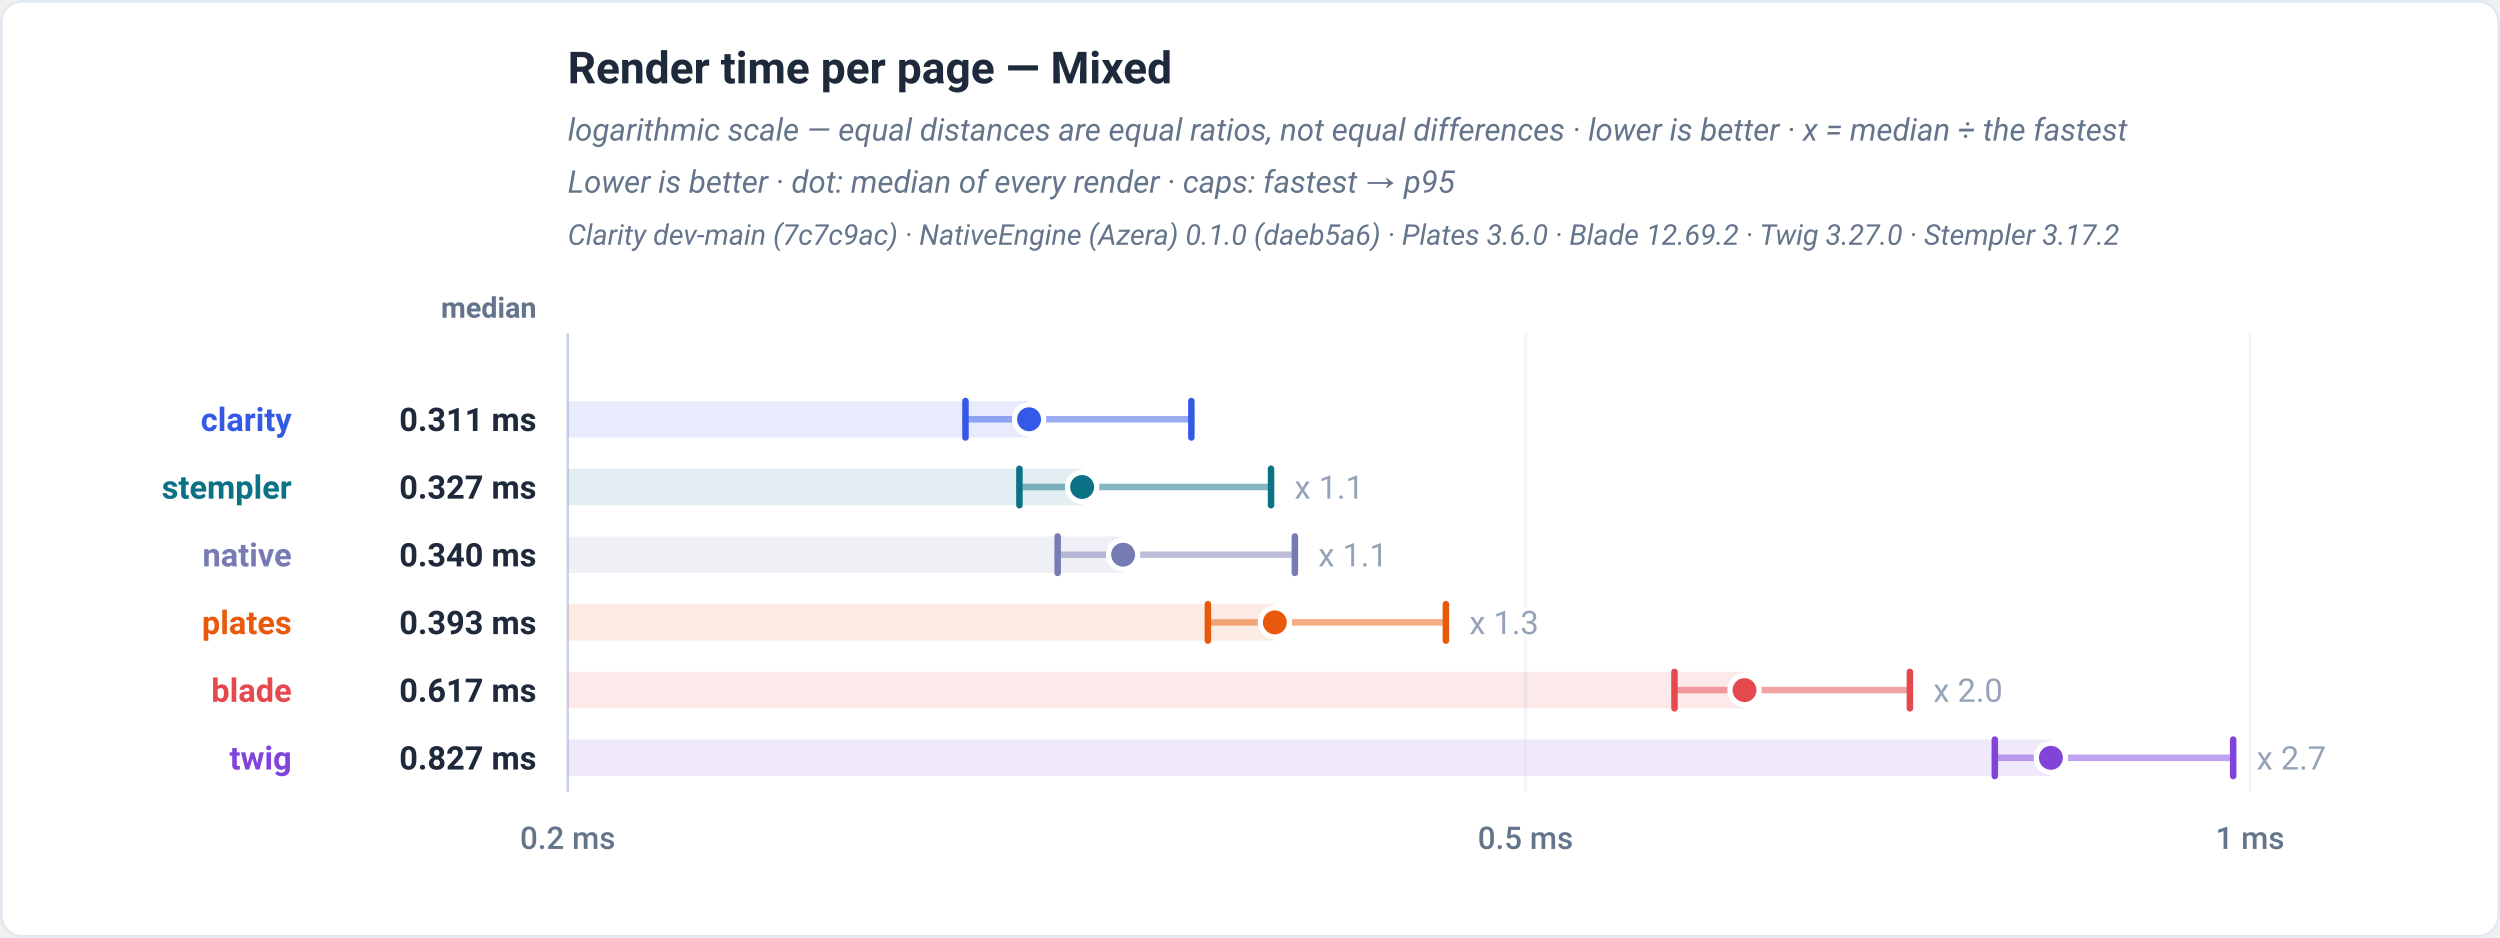
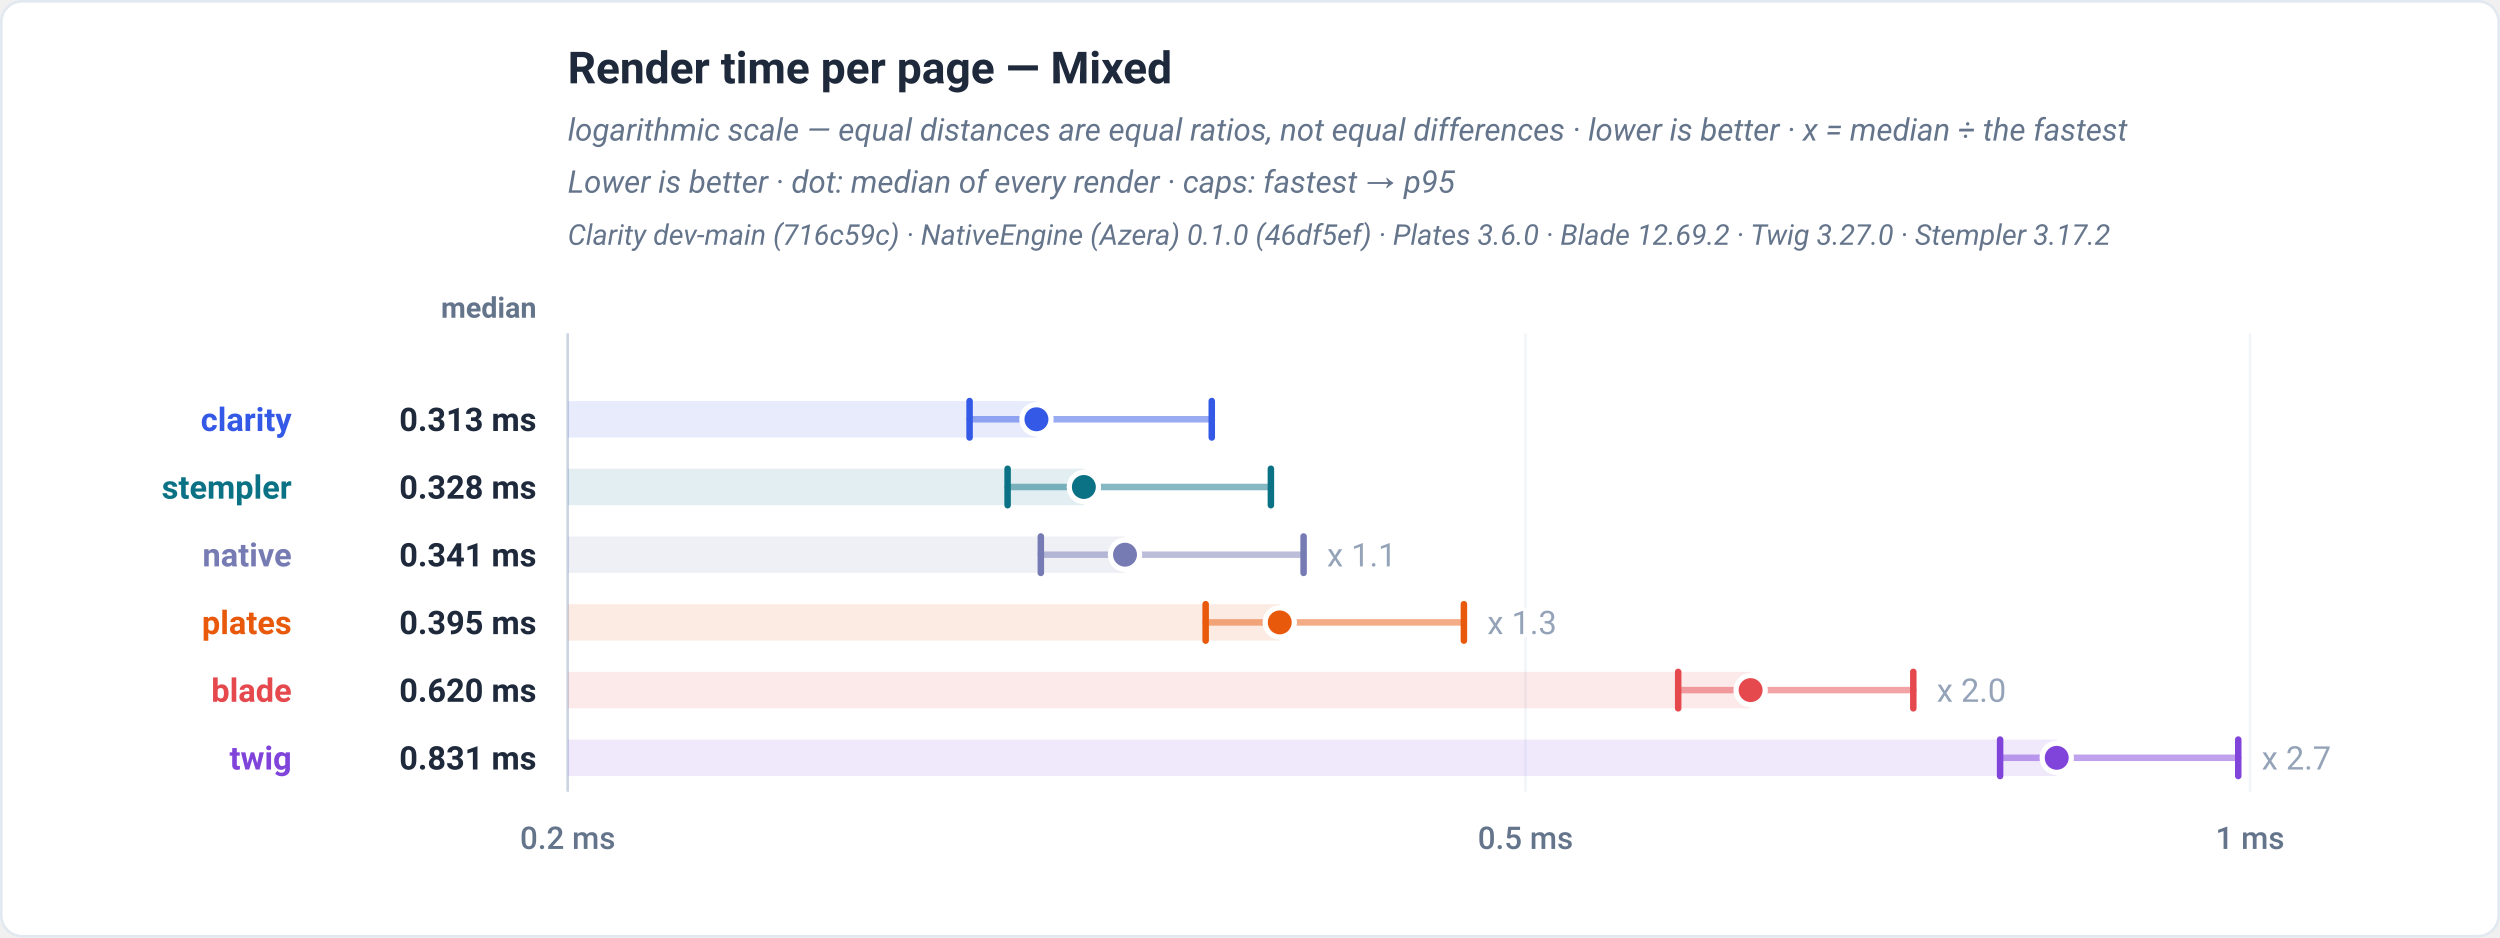
<svg xmlns="http://www.w3.org/2000/svg" viewBox="0 0 960 360" width="960" height="360" role="img" font-family="-apple-system,BlinkMacSystemFont,'Segoe UI',Roboto,Helvetica,Arial,sans-serif">
  <rect x="0.5" y="0.5" width="959" height="359" rx="8" fill="#ffffff" stroke="#e2e8f0" />
  <text x="218" y="32" font-family="-apple-system,BlinkMacSystemFont,'Segoe UI',Roboto,Helvetica,Arial,sans-serif" font-size="17" font-weight="700" fill="#1e293b" text-anchor="start">Render time per page — Mixed</text>
  <text x="218" y="54" font-family="-apple-system,BlinkMacSystemFont,'Segoe UI',Roboto,Helvetica,Arial,sans-serif" font-size="12" font-weight="400" fill="#64748b" text-anchor="start" font-style="italic">logarithmic scale — equal distances are equal ratios, not equal differences · lower is better · x = median ÷ the fastest</text>
  <text x="218" y="74" font-family="-apple-system,BlinkMacSystemFont,'Segoe UI',Roboto,Helvetica,Arial,sans-serif" font-size="12" font-weight="400" fill="#64748b" text-anchor="start" font-style="italic">Lower is better · dot: median of every render · caps: fastest → p95</text>
-   <text x="218" y="94" font-family="-apple-system,BlinkMacSystemFont,'Segoe UI',Roboto,Helvetica,Arial,sans-serif" font-size="11" font-weight="400" fill="#64748b" text-anchor="start" font-style="italic">Clarity dev-main (7c7c9ac) · NativeEngine (Azera) 0.1.0 (daeb5a6) · Plates 3.6.0 · Blade 12.69.2 · Twig 3.27.0 · Stempler 3.17.2</text>
+   <text x="218" y="94" font-family="-apple-system,BlinkMacSystemFont,'Segoe UI',Roboto,Helvetica,Arial,sans-serif" font-size="11" font-weight="400" fill="#64748b" text-anchor="start" font-style="italic">Clarity dev-main (716c59c) · NativeEngine (Azera) 0.1.0 (46df5ef) · Plates 3.6.0 · Blade 12.69.2 · Twig 3.27.0 · Stempler 3.17.2</text>
  <text x="206" y="122" font-family="-apple-system,BlinkMacSystemFont,'Segoe UI',Roboto,Helvetica,Arial,sans-serif" font-size="11" font-weight="600" fill="#64748b" text-anchor="end">median</text>
  <line x1="218" y1="128" x2="218" y2="304" stroke="#f1f5f9" stroke-width="1" />
  <text x="218" y="326" font-family="-apple-system,BlinkMacSystemFont,'Segoe UI',Roboto,Helvetica,Arial,sans-serif" font-size="12" font-weight="500" fill="#64748b" text-anchor="middle">0.2 ms</text>
  <line x1="585.78" y1="128" x2="585.78" y2="304" stroke="#f1f5f9" stroke-width="1" />
  <text x="585.78" y="326" font-family="-apple-system,BlinkMacSystemFont,'Segoe UI',Roboto,Helvetica,Arial,sans-serif" font-size="12" font-weight="500" fill="#64748b" text-anchor="middle">0.5 ms</text>
  <line x1="864" y1="128" x2="864" y2="304" stroke="#f1f5f9" stroke-width="1" />
  <text x="864" y="326" font-family="-apple-system,BlinkMacSystemFont,'Segoe UI',Roboto,Helvetica,Arial,sans-serif" font-size="12" font-weight="500" fill="#64748b" text-anchor="middle">1 ms</text>
  <line x1="218" y1="128" x2="218" y2="304" stroke="#cbd5e1" stroke-width="1" />
-   <rect x="218" y="154" width="177.16" height="14" fill="#3459e6" fill-opacity="0.12" />
-   <line x1="370.74" y1="161" x2="457.48" y2="161" stroke="#3459e6" stroke-width="2.5" stroke-linecap="round" opacity="0.5" />
-   <line x1="370.74" y1="154" x2="370.74" y2="168" stroke="#3459e6" stroke-width="2.5" stroke-linecap="round" />
-   <line x1="457.48" y1="154" x2="457.48" y2="168" stroke="#3459e6" stroke-width="2.5" stroke-linecap="round" />
-   <circle cx="395.16" cy="161" r="5.6" fill="#3459e6" stroke="#ffffff" stroke-width="2" />
+   <rect x="218" y="154" width="179.99" height="14" fill="#3459e6" fill-opacity="0.12" />
+   <line x1="372.32" y1="161" x2="465.32" y2="161" stroke="#3459e6" stroke-width="2.5" stroke-linecap="round" opacity="0.5" />
+   <line x1="372.32" y1="154" x2="372.32" y2="168" stroke="#3459e6" stroke-width="2.5" stroke-linecap="round" />
+   <line x1="465.32" y1="154" x2="465.32" y2="168" stroke="#3459e6" stroke-width="2.5" stroke-linecap="round" />
+   <circle cx="397.99" cy="161" r="5.6" fill="#3459e6" stroke="#ffffff" stroke-width="2" />
  <text x="112" y="165.5" font-family="-apple-system,BlinkMacSystemFont,'Segoe UI',Roboto,Helvetica,Arial,sans-serif" font-size="12.5" font-weight="700" fill="#3459e6" text-anchor="end">clarity</text>
-   <text x="206" y="165.5" font-family="-apple-system,BlinkMacSystemFont,'Segoe UI',Roboto,Helvetica,Arial,sans-serif" font-size="12.5" font-weight="700" fill="#1e293b" text-anchor="end">0.311 ms</text>
-   <rect x="218" y="180" width="197.53" height="14" fill="#0b7285" fill-opacity="0.12" />
-   <line x1="391.46" y1="187" x2="488.07" y2="187" stroke="#0b7285" stroke-width="2.5" stroke-linecap="round" opacity="0.5" />
-   <line x1="391.46" y1="180" x2="391.46" y2="194" stroke="#0b7285" stroke-width="2.5" stroke-linecap="round" />
-   <line x1="488.07" y1="180" x2="488.07" y2="194" stroke="#0b7285" stroke-width="2.5" stroke-linecap="round" />
-   <circle cx="415.53" cy="187" r="5.6" fill="#0b7285" stroke="#ffffff" stroke-width="2" />
-   <text x="497.07" y="191.5" font-family="-apple-system,BlinkMacSystemFont,'Segoe UI',Roboto,Helvetica,Arial,sans-serif" font-size="12.5" font-weight="400" fill="#94a3b8" text-anchor="start" stroke="#ffffff" stroke-width="3" paint-order="stroke" stroke-linejoin="round">x 1.1</text>
+   <text x="206" y="165.5" font-family="-apple-system,BlinkMacSystemFont,'Segoe UI',Roboto,Helvetica,Arial,sans-serif" font-size="12.5" font-weight="700" fill="#1e293b" text-anchor="end">0.313 ms</text>
+   <rect x="218" y="180" width="198.2" height="14" fill="#0b7285" fill-opacity="0.12" />
+   <line x1="386.92" y1="187" x2="488.02" y2="187" stroke="#0b7285" stroke-width="2.5" stroke-linecap="round" opacity="0.5" />
+   <line x1="386.92" y1="180" x2="386.92" y2="194" stroke="#0b7285" stroke-width="2.5" stroke-linecap="round" />
+   <line x1="488.02" y1="180" x2="488.02" y2="194" stroke="#0b7285" stroke-width="2.5" stroke-linecap="round" />
+   <circle cx="416.2" cy="187" r="5.6" fill="#0b7285" stroke="#ffffff" stroke-width="2" />
  <text x="112" y="191.5" font-family="-apple-system,BlinkMacSystemFont,'Segoe UI',Roboto,Helvetica,Arial,sans-serif" font-size="12.5" font-weight="700" fill="#0b7285" text-anchor="end">stempler</text>
-   <text x="206" y="191.5" font-family="-apple-system,BlinkMacSystemFont,'Segoe UI',Roboto,Helvetica,Arial,sans-serif" font-size="12.5" font-weight="700" fill="#1e293b" text-anchor="end">0.327 ms</text>
-   <rect x="218" y="206" width="213.27" height="14" fill="#777bb3" fill-opacity="0.12" />
-   <line x1="406.14" y1="213" x2="497.23" y2="213" stroke="#777bb3" stroke-width="2.5" stroke-linecap="round" opacity="0.5" />
-   <line x1="406.14" y1="206" x2="406.14" y2="220" stroke="#777bb3" stroke-width="2.5" stroke-linecap="round" />
-   <line x1="497.23" y1="206" x2="497.23" y2="220" stroke="#777bb3" stroke-width="2.5" stroke-linecap="round" />
-   <circle cx="431.27" cy="213" r="5.6" fill="#777bb3" stroke="#ffffff" stroke-width="2" />
-   <text x="506.23" y="217.5" font-family="-apple-system,BlinkMacSystemFont,'Segoe UI',Roboto,Helvetica,Arial,sans-serif" font-size="12.5" font-weight="400" fill="#94a3b8" text-anchor="start" stroke="#ffffff" stroke-width="3" paint-order="stroke" stroke-linejoin="round">x 1.1</text>
+   <text x="206" y="191.5" font-family="-apple-system,BlinkMacSystemFont,'Segoe UI',Roboto,Helvetica,Arial,sans-serif" font-size="12.5" font-weight="700" fill="#1e293b" text-anchor="end">0.328 ms</text>
+   <rect x="218" y="206" width="214" height="14" fill="#777bb3" fill-opacity="0.12" />
+   <line x1="399.68" y1="213" x2="500.58" y2="213" stroke="#777bb3" stroke-width="2.5" stroke-linecap="round" opacity="0.5" />
+   <line x1="399.68" y1="206" x2="399.68" y2="220" stroke="#777bb3" stroke-width="2.5" stroke-linecap="round" />
+   <line x1="500.58" y1="206" x2="500.58" y2="220" stroke="#777bb3" stroke-width="2.5" stroke-linecap="round" />
+   <circle cx="432" cy="213" r="5.6" fill="#777bb3" stroke="#ffffff" stroke-width="2" />
+   <text x="509.58" y="217.5" font-family="-apple-system,BlinkMacSystemFont,'Segoe UI',Roboto,Helvetica,Arial,sans-serif" font-size="12.5" font-weight="400" fill="#94a3b8" text-anchor="start" stroke="#ffffff" stroke-width="3" paint-order="stroke" stroke-linejoin="round">x 1.1</text>
  <text x="112" y="217.5" font-family="-apple-system,BlinkMacSystemFont,'Segoe UI',Roboto,Helvetica,Arial,sans-serif" font-size="12.5" font-weight="700" fill="#777bb3" text-anchor="end">native</text>
-   <text x="206" y="217.5" font-family="-apple-system,BlinkMacSystemFont,'Segoe UI',Roboto,Helvetica,Arial,sans-serif" font-size="12.5" font-weight="700" fill="#1e293b" text-anchor="end">0.340 ms</text>
-   <rect x="218" y="232" width="271.53" height="14" fill="#e8590c" fill-opacity="0.12" />
-   <line x1="463.83" y1="239" x2="555.22" y2="239" stroke="#e8590c" stroke-width="2.5" stroke-linecap="round" opacity="0.5" />
-   <line x1="463.83" y1="232" x2="463.83" y2="246" stroke="#e8590c" stroke-width="2.5" stroke-linecap="round" />
-   <line x1="555.22" y1="232" x2="555.22" y2="246" stroke="#e8590c" stroke-width="2.5" stroke-linecap="round" />
-   <circle cx="489.53" cy="239" r="5.6" fill="#e8590c" stroke="#ffffff" stroke-width="2" />
-   <text x="564.22" y="243.5" font-family="-apple-system,BlinkMacSystemFont,'Segoe UI',Roboto,Helvetica,Arial,sans-serif" font-size="12.5" font-weight="400" fill="#94a3b8" text-anchor="start" stroke="#ffffff" stroke-width="3" paint-order="stroke" stroke-linejoin="round">x 1.3</text>
+   <text x="206" y="217.5" font-family="-apple-system,BlinkMacSystemFont,'Segoe UI',Roboto,Helvetica,Arial,sans-serif" font-size="12.5" font-weight="700" fill="#1e293b" text-anchor="end">0.341 ms</text>
+   <rect x="218" y="232" width="273.42" height="14" fill="#e8590c" fill-opacity="0.12" />
+   <line x1="462.97" y1="239" x2="562.14" y2="239" stroke="#e8590c" stroke-width="2.5" stroke-linecap="round" opacity="0.5" />
+   <line x1="462.97" y1="232" x2="462.97" y2="246" stroke="#e8590c" stroke-width="2.5" stroke-linecap="round" />
+   <line x1="562.14" y1="232" x2="562.14" y2="246" stroke="#e8590c" stroke-width="2.5" stroke-linecap="round" />
+   <circle cx="491.42" cy="239" r="5.6" fill="#e8590c" stroke="#ffffff" stroke-width="2" />
+   <text x="571.14" y="243.5" font-family="-apple-system,BlinkMacSystemFont,'Segoe UI',Roboto,Helvetica,Arial,sans-serif" font-size="12.5" font-weight="400" fill="#94a3b8" text-anchor="start" stroke="#ffffff" stroke-width="3" paint-order="stroke" stroke-linejoin="round">x 1.3</text>
  <text x="112" y="243.5" font-family="-apple-system,BlinkMacSystemFont,'Segoe UI',Roboto,Helvetica,Arial,sans-serif" font-size="12.5" font-weight="700" fill="#e8590c" text-anchor="end">plates</text>
-   <text x="206" y="243.5" font-family="-apple-system,BlinkMacSystemFont,'Segoe UI',Roboto,Helvetica,Arial,sans-serif" font-size="12.5" font-weight="700" fill="#1e293b" text-anchor="end">0.393 ms</text>
-   <rect x="218" y="258" width="451.89" height="14" fill="#e5484d" fill-opacity="0.12" />
-   <line x1="643" y1="265" x2="733.4" y2="265" stroke="#e5484d" stroke-width="2.5" stroke-linecap="round" opacity="0.5" />
-   <line x1="643" y1="258" x2="643" y2="272" stroke="#e5484d" stroke-width="2.5" stroke-linecap="round" />
-   <line x1="733.4" y1="258" x2="733.4" y2="272" stroke="#e5484d" stroke-width="2.5" stroke-linecap="round" />
-   <circle cx="669.89" cy="265" r="5.6" fill="#e5484d" stroke="#ffffff" stroke-width="2" />
-   <text x="742.4" y="269.5" font-family="-apple-system,BlinkMacSystemFont,'Segoe UI',Roboto,Helvetica,Arial,sans-serif" font-size="12.5" font-weight="400" fill="#94a3b8" text-anchor="start" stroke="#ffffff" stroke-width="3" paint-order="stroke" stroke-linejoin="round">x 2.0</text>
+   <text x="206" y="243.5" font-family="-apple-system,BlinkMacSystemFont,'Segoe UI',Roboto,Helvetica,Arial,sans-serif" font-size="12.5" font-weight="700" fill="#1e293b" text-anchor="end">0.395 ms</text>
+   <rect x="218" y="258" width="454.23" height="14" fill="#e5484d" fill-opacity="0.12" />
+   <line x1="644.42" y1="265" x2="734.71" y2="265" stroke="#e5484d" stroke-width="2.5" stroke-linecap="round" opacity="0.5" />
+   <line x1="644.42" y1="258" x2="644.42" y2="272" stroke="#e5484d" stroke-width="2.5" stroke-linecap="round" />
+   <line x1="734.71" y1="258" x2="734.71" y2="272" stroke="#e5484d" stroke-width="2.5" stroke-linecap="round" />
+   <circle cx="672.23" cy="265" r="5.6" fill="#e5484d" stroke="#ffffff" stroke-width="2" />
+   <text x="743.71" y="269.5" font-family="-apple-system,BlinkMacSystemFont,'Segoe UI',Roboto,Helvetica,Arial,sans-serif" font-size="12.5" font-weight="400" fill="#94a3b8" text-anchor="start" stroke="#ffffff" stroke-width="3" paint-order="stroke" stroke-linejoin="round">x 2.0</text>
  <text x="112" y="269.5" font-family="-apple-system,BlinkMacSystemFont,'Segoe UI',Roboto,Helvetica,Arial,sans-serif" font-size="12.5" font-weight="700" fill="#e5484d" text-anchor="end">blade</text>
-   <text x="206" y="269.5" font-family="-apple-system,BlinkMacSystemFont,'Segoe UI',Roboto,Helvetica,Arial,sans-serif" font-size="12.5" font-weight="700" fill="#1e293b" text-anchor="end">0.617 ms</text>
-   <rect x="218" y="284" width="569.54" height="14" fill="#8044db" fill-opacity="0.12" />
-   <line x1="766.01" y1="291" x2="857.53" y2="291" stroke="#8044db" stroke-width="2.5" stroke-linecap="round" opacity="0.5" />
-   <line x1="766.01" y1="284" x2="766.01" y2="298" stroke="#8044db" stroke-width="2.5" stroke-linecap="round" />
-   <line x1="857.53" y1="284" x2="857.53" y2="298" stroke="#8044db" stroke-width="2.5" stroke-linecap="round" />
-   <circle cx="787.54" cy="291" r="5.6" fill="#8044db" stroke="#ffffff" stroke-width="2" />
-   <text x="866.53" y="295.5" font-family="-apple-system,BlinkMacSystemFont,'Segoe UI',Roboto,Helvetica,Arial,sans-serif" font-size="12.5" font-weight="400" fill="#94a3b8" text-anchor="start" stroke="#ffffff" stroke-width="3" paint-order="stroke" stroke-linejoin="round">x 2.7</text>
+   <text x="206" y="269.5" font-family="-apple-system,BlinkMacSystemFont,'Segoe UI',Roboto,Helvetica,Arial,sans-serif" font-size="12.5" font-weight="700" fill="#1e293b" text-anchor="end">0.620 ms</text>
+   <rect x="218" y="284" width="571.78" height="14" fill="#8044db" fill-opacity="0.12" />
+   <line x1="768.04" y1="291" x2="859.49" y2="291" stroke="#8044db" stroke-width="2.5" stroke-linecap="round" opacity="0.5" />
+   <line x1="768.04" y1="284" x2="768.04" y2="298" stroke="#8044db" stroke-width="2.5" stroke-linecap="round" />
+   <line x1="859.49" y1="284" x2="859.49" y2="298" stroke="#8044db" stroke-width="2.5" stroke-linecap="round" />
+   <circle cx="789.78" cy="291" r="5.6" fill="#8044db" stroke="#ffffff" stroke-width="2" />
+   <text x="868.49" y="295.5" font-family="-apple-system,BlinkMacSystemFont,'Segoe UI',Roboto,Helvetica,Arial,sans-serif" font-size="12.5" font-weight="400" fill="#94a3b8" text-anchor="start" stroke="#ffffff" stroke-width="3" paint-order="stroke" stroke-linejoin="round">x 2.7</text>
  <text x="112" y="295.5" font-family="-apple-system,BlinkMacSystemFont,'Segoe UI',Roboto,Helvetica,Arial,sans-serif" font-size="12.5" font-weight="700" fill="#8044db" text-anchor="end">twig</text>
-   <text x="206" y="295.5" font-family="-apple-system,BlinkMacSystemFont,'Segoe UI',Roboto,Helvetica,Arial,sans-serif" font-size="12.5" font-weight="700" fill="#1e293b" text-anchor="end">0.827 ms</text>
+   <text x="206" y="295.5" font-family="-apple-system,BlinkMacSystemFont,'Segoe UI',Roboto,Helvetica,Arial,sans-serif" font-size="12.5" font-weight="700" fill="#1e293b" text-anchor="end">0.831 ms</text>
</svg>
